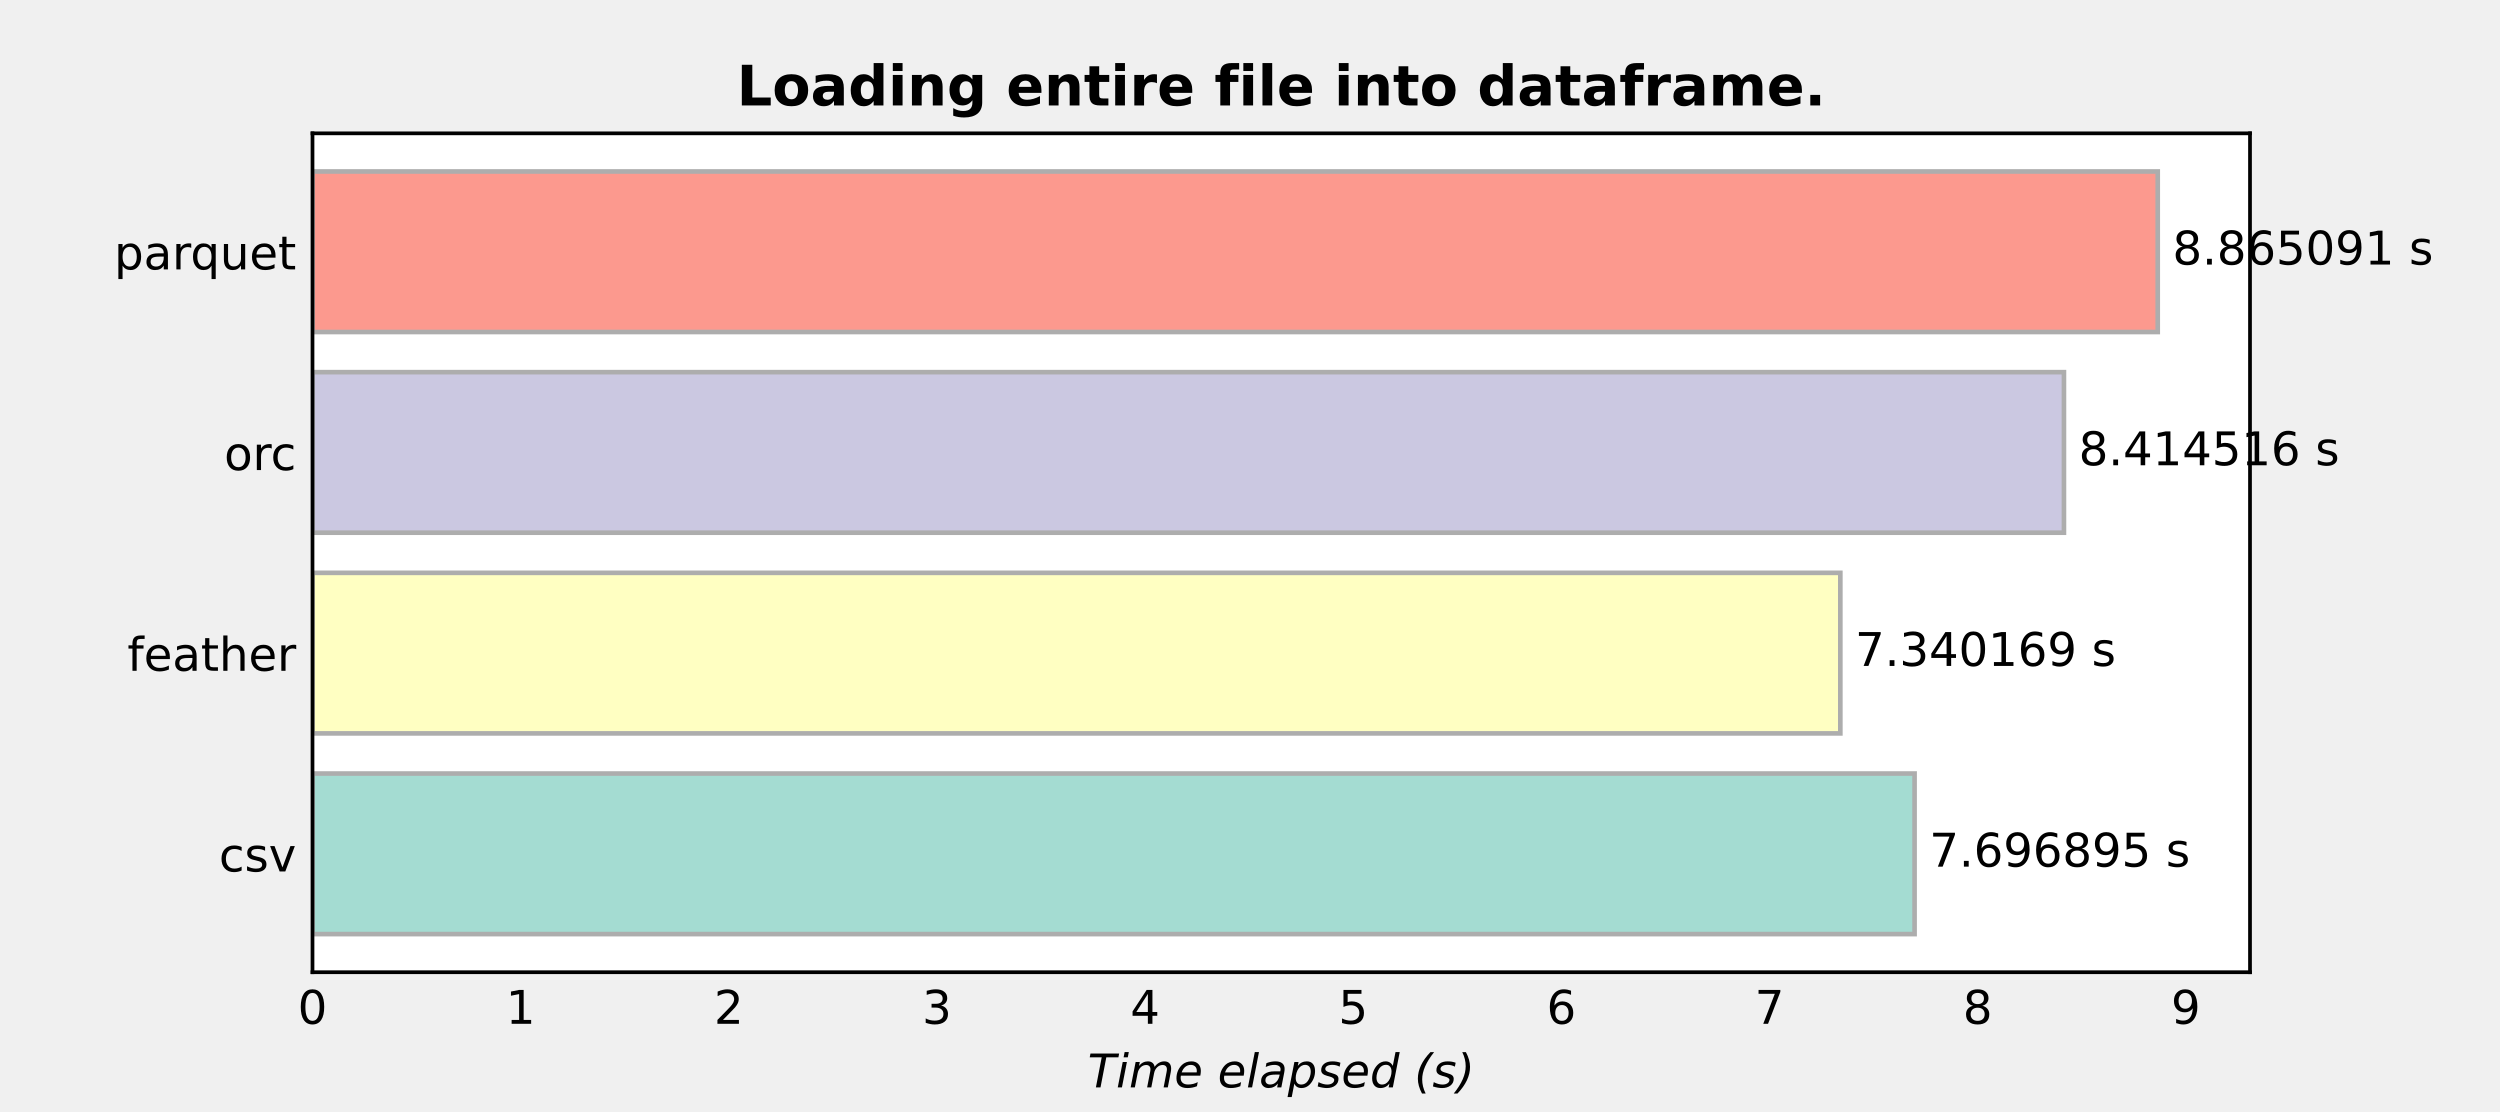
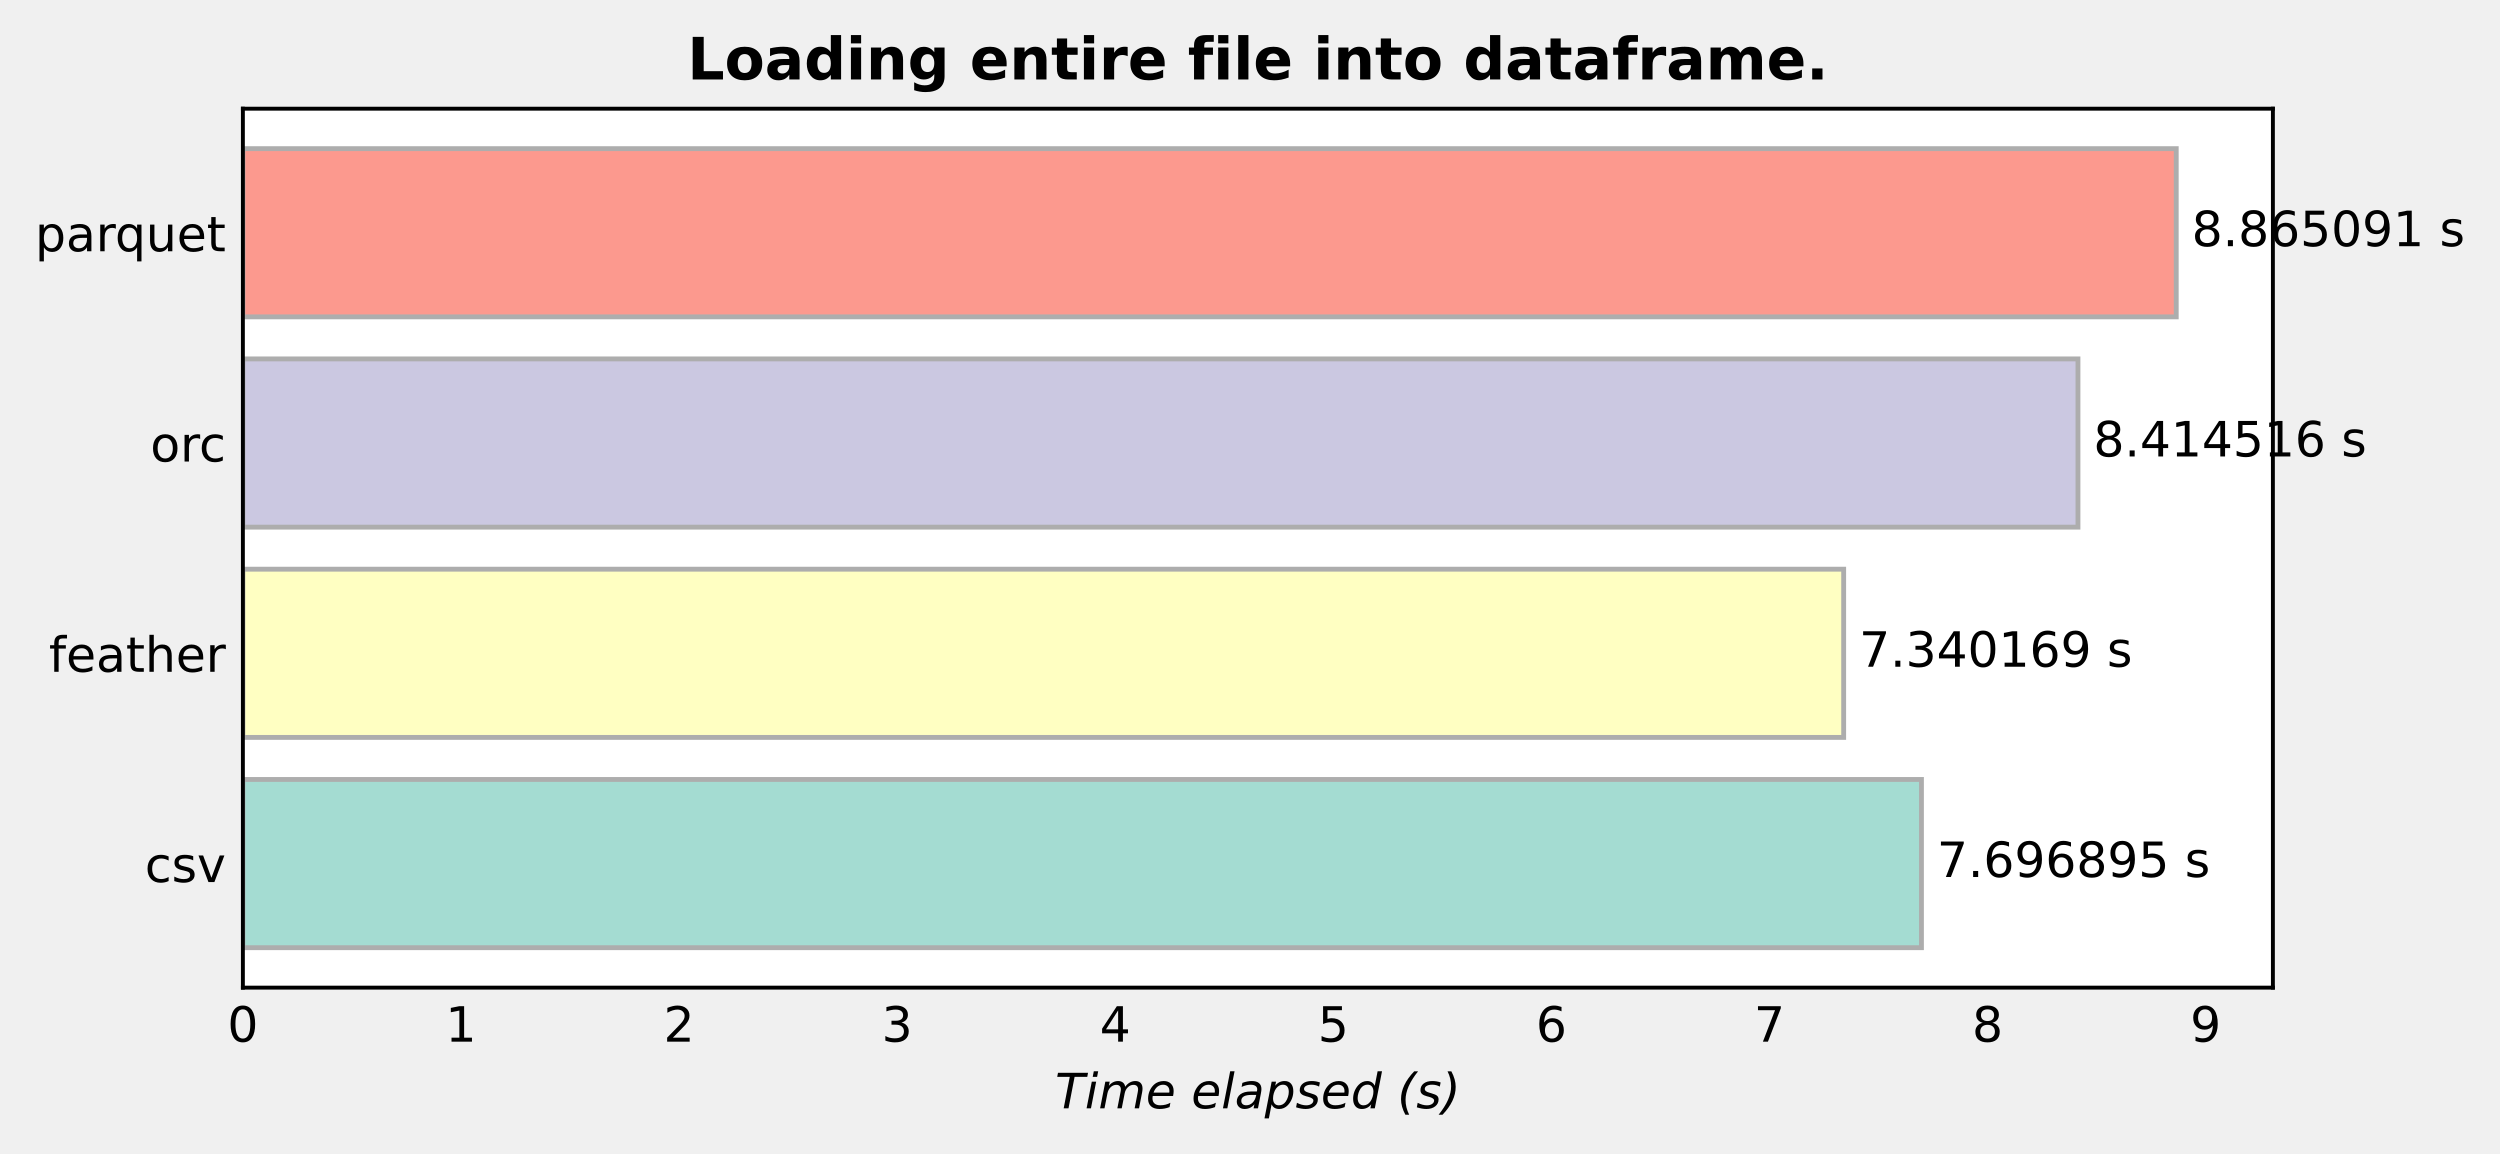
- <svg xmlns="http://www.w3.org/2000/svg" xmlns:xlink="http://www.w3.org/1999/xlink" width="537.84pt" height="239.04pt" viewBox="0 0 537.84 239.04" version="1.1">
+ <svg xmlns="http://www.w3.org/2000/svg" xmlns:xlink="http://www.w3.org/1999/xlink" width="513.33pt" height="236.85pt" viewBox="0 0 513.33 236.85" version="1.1">
  <defs>
    <style type="text/css">*{stroke-linejoin: round; stroke-linecap: butt}</style>
  </defs>
  <g id="figure_1">
    <g id="patch_1">
-       <path d="M 0 239.04  L 537.84 239.04  L 537.84 0  L 0 0  L 0 239.04  z " style="fill: none" />
+       <path d="M 0 236.85  L 513.33 236.85  L 513.33 0  L 0 0  L 0 236.85  z " style="fill: none" />
    </g>
    <g id="axes_1">
      <g id="patch_2">
-         <path d="M 67.23 209.16  L 484.056 209.16  L 484.056 28.685  L 67.23 28.685  z " style="fill: #ffffff" />
+         <path d="M 49.872 202.793  L 466.698 202.793  L 466.698 22.318  L 49.872 22.318  z " style="fill: #ffffff" />
      </g>
      <g id="patch_3">
-         <path d="M 67.23 200.957  L 411.896 200.957  L 411.896 166.416  L 67.23 166.416  z " clip-path="url(#pee83404144)" style="fill: #8dd3c7; opacity: 0.8; stroke: #999999; stroke-linejoin: miter" />
+         <path d="M 49.872 194.59  L 394.537 194.59  L 394.537 160.049  L 49.872 160.049  z " clip-path="url(#pc0031dbb52)" style="fill: #8dd3c7; opacity: 0.8; stroke: #999999; stroke-linejoin: miter" />
      </g>
      <g id="patch_4">
-         <path d="M 67.23 157.781  L 395.921 157.781  L 395.921 123.24  L 67.23 123.24  z " clip-path="url(#pee83404144)" style="fill: #ffffb3; opacity: 0.8; stroke: #999999; stroke-linejoin: miter" />
+         <path d="M 49.872 151.414  L 378.563 151.414  L 378.563 116.873  L 49.872 116.873  z " clip-path="url(#pc0031dbb52)" style="fill: #ffffb3; opacity: 0.8; stroke: #999999; stroke-linejoin: miter" />
      </g>
      <g id="patch_5">
-         <path d="M 67.23 114.605  L 444.03 114.605  L 444.03 80.064  L 67.23 80.064  z " clip-path="url(#pee83404144)" style="fill: #bebada; opacity: 0.8; stroke: #999999; stroke-linejoin: miter" />
+         <path d="M 49.872 108.238  L 426.672 108.238  L 426.672 73.697  L 49.872 73.697  z " clip-path="url(#pc0031dbb52)" style="fill: #bebada; opacity: 0.8; stroke: #999999; stroke-linejoin: miter" />
      </g>
      <g id="patch_6">
-         <path d="M 67.23 71.429  L 464.207 71.429  L 464.207 36.888  L 67.23 36.888  z " clip-path="url(#pee83404144)" style="fill: #fb8072; opacity: 0.8; stroke: #999999; stroke-linejoin: miter" />
+         <path d="M 49.872 65.062  L 446.849 65.062  L 446.849 30.522  L 49.872 30.522  z " clip-path="url(#pc0031dbb52)" style="fill: #fb8072; opacity: 0.8; stroke: #999999; stroke-linejoin: miter" />
      </g>
      <g id="matplotlib.axis_1">
        <g id="xtick_1">
          <g id="line2d_1" />
          <g id="text_1">
-             <g transform="translate(64.04875 220.2584)scale(0.1 -0.1)">
+             <g transform="translate(46.69062 213.8918)scale(0.1 -0.1)">
              <defs>
                <path id="DejaVuSans-30" d="M 2034 4250  Q 1547 4250 1301 3770  Q 1056 3291 1056 2328  Q 1056 1369 1301 889  Q 1547 409 2034 409  Q 2525 409 2770 889  Q 3016 1369 3016 2328  Q 3016 3291 2770 3770  Q 2525 4250 2034 4250  z M 2034 4750  Q 2819 4750 3233 4129  Q 3647 3509 3647 2328  Q 3647 1150 3233 529  Q 2819 -91 2034 -91  Q 1250 -91 836 529  Q 422 1150 422 2328  Q 422 3509 836 4129  Q 1250 4750 2034 4750  z " transform="scale(0.015625)" />
              </defs>
              <use xlink:href="#DejaVuSans-30" />
            </g>
          </g>
        </g>
        <g id="xtick_2">
          <g id="line2d_2" />
          <g id="text_2">
-             <g transform="translate(108.8286 220.2584)scale(0.1 -0.1)">
+             <g transform="translate(91.47044 213.8918)scale(0.1 -0.1)">
              <defs>
                <path id="DejaVuSans-31" d="M 794 531  L 1825 531  L 1825 4091  L 703 3866  L 703 4441  L 1819 4666  L 2450 4666  L 2450 531  L 3481 531  L 3481 0  L 794 0  L 794 531  z " transform="scale(0.015625)" />
              </defs>
              <use xlink:href="#DejaVuSans-31" />
            </g>
          </g>
        </g>
        <g id="xtick_3">
          <g id="line2d_3" />
          <g id="text_3">
-             <g transform="translate(153.6084 220.2584)scale(0.1 -0.1)">
+             <g transform="translate(136.2503 213.8918)scale(0.1 -0.1)">
              <defs>
                <path id="DejaVuSans-32" d="M 1228 531  L 3431 531  L 3431 0  L 469 0  L 469 531  Q 828 903 1448 1529  Q 2069 2156 2228 2338  Q 2531 2678 2651 2914  Q 2772 3150 2772 3378  Q 2772 3750 2511 3984  Q 2250 4219 1831 4219  Q 1534 4219 1204 4116  Q 875 4013 500 3803  L 500 4441  Q 881 4594 1212 4672  Q 1544 4750 1819 4750  Q 2544 4750 2975 4387  Q 3406 4025 3406 3419  Q 3406 3131 3298 2873  Q 3191 2616 2906 2266  Q 2828 2175 2409 1742  Q 1991 1309 1228 531  z " transform="scale(0.015625)" />
              </defs>
              <use xlink:href="#DejaVuSans-32" />
            </g>
          </g>
        </g>
        <g id="xtick_4">
          <g id="line2d_4" />
          <g id="text_4">
-             <g transform="translate(198.3882 220.2584)scale(0.1 -0.1)">
+             <g transform="translate(181.0301 213.8918)scale(0.1 -0.1)">
              <defs>
                <path id="DejaVuSans-33" d="M 2597 2516  Q 3050 2419 3304 2112  Q 3559 1806 3559 1356  Q 3559 666 3084 287  Q 2609 -91 1734 -91  Q 1441 -91 1130 -33  Q 819 25 488 141  L 488 750  Q 750 597 1062 519  Q 1375 441 1716 441  Q 2309 441 2620 675  Q 2931 909 2931 1356  Q 2931 1769 2642 2001  Q 2353 2234 1838 2234  L 1294 2234  L 1294 2753  L 1863 2753  Q 2328 2753 2575 2939  Q 2822 3125 2822 3475  Q 2822 3834 2567 4026  Q 2313 4219 1838 4219  Q 1578 4219 1281 4162  Q 984 4106 628 3988  L 628 4550  Q 988 4650 1302 4700  Q 1616 4750 1894 4750  Q 2613 4750 3031 4423  Q 3450 4097 3450 3541  Q 3450 3153 3228 2886  Q 3006 2619 2597 2516  z " transform="scale(0.015625)" />
              </defs>
              <use xlink:href="#DejaVuSans-33" />
            </g>
          </g>
        </g>
        <g id="xtick_5">
          <g id="line2d_5" />
          <g id="text_5">
-             <g transform="translate(243.168 220.2584)scale(0.1 -0.1)">
+             <g transform="translate(225.8099 213.8918)scale(0.1 -0.1)">
              <defs>
                <path id="DejaVuSans-34" d="M 2419 4116  L 825 1625  L 2419 1625  L 2419 4116  z M 2253 4666  L 3047 4666  L 3047 1625  L 3713 1625  L 3713 1100  L 3047 1100  L 3047 0  L 2419 0  L 2419 1100  L 313 1100  L 313 1709  L 2253 4666  z " transform="scale(0.015625)" />
              </defs>
              <use xlink:href="#DejaVuSans-34" />
            </g>
          </g>
        </g>
        <g id="xtick_6">
          <g id="line2d_6" />
          <g id="text_6">
-             <g transform="translate(287.9478 220.2584)scale(0.1 -0.1)">
+             <g transform="translate(270.5897 213.8918)scale(0.1 -0.1)">
              <defs>
                <path id="DejaVuSans-35" d="M 691 4666  L 3169 4666  L 3169 4134  L 1269 4134  L 1269 2991  Q 1406 3038 1543 3061  Q 1681 3084 1819 3084  Q 2600 3084 3056 2656  Q 3513 2228 3513 1497  Q 3513 744 3044 326  Q 2575 -91 1722 -91  Q 1428 -91 1123 -41  Q 819 9 494 109  L 494 744  Q 775 591 1075 516  Q 1375 441 1709 441  Q 2250 441 2565 725  Q 2881 1009 2881 1497  Q 2881 1984 2565 2268  Q 2250 2553 1709 2553  Q 1456 2553 1204 2497  Q 953 2441 691 2322  L 691 4666  z " transform="scale(0.015625)" />
              </defs>
              <use xlink:href="#DejaVuSans-35" />
            </g>
          </g>
        </g>
        <g id="xtick_7">
          <g id="line2d_7" />
          <g id="text_7">
-             <g transform="translate(332.7277 220.2584)scale(0.1 -0.1)">
+             <g transform="translate(315.3695 213.8918)scale(0.1 -0.1)">
              <defs>
                <path id="DejaVuSans-36" d="M 2113 2584  Q 1688 2584 1439 2293  Q 1191 2003 1191 1497  Q 1191 994 1439 701  Q 1688 409 2113 409  Q 2538 409 2786 701  Q 3034 994 3034 1497  Q 3034 2003 2786 2293  Q 2538 2584 2113 2584  z M 3366 4563  L 3366 3988  Q 3128 4100 2886 4159  Q 2644 4219 2406 4219  Q 1781 4219 1451 3797  Q 1122 3375 1075 2522  Q 1259 2794 1537 2939  Q 1816 3084 2150 3084  Q 2853 3084 3261 2657  Q 3669 2231 3669 1497  Q 3669 778 3244 343  Q 2819 -91 2113 -91  Q 1303 -91 875 529  Q 447 1150 447 2328  Q 447 3434 972 4092  Q 1497 4750 2381 4750  Q 2619 4750 2861 4703  Q 3103 4656 3366 4563  z " transform="scale(0.015625)" />
              </defs>
              <use xlink:href="#DejaVuSans-36" />
            </g>
          </g>
        </g>
        <g id="xtick_8">
          <g id="line2d_8" />
          <g id="text_8">
-             <g transform="translate(377.5075 220.2584)scale(0.1 -0.1)">
+             <g transform="translate(360.1493 213.8918)scale(0.1 -0.1)">
              <defs>
                <path id="DejaVuSans-37" d="M 525 4666  L 3525 4666  L 3525 4397  L 1831 0  L 1172 0  L 2766 4134  L 525 4134  L 525 4666  z " transform="scale(0.015625)" />
              </defs>
              <use xlink:href="#DejaVuSans-37" />
            </g>
          </g>
        </g>
        <g id="xtick_9">
          <g id="line2d_9" />
          <g id="text_9">
-             <g transform="translate(422.2873 220.2584)scale(0.1 -0.1)">
+             <g transform="translate(404.9292 213.8918)scale(0.1 -0.1)">
              <defs>
                <path id="DejaVuSans-38" d="M 2034 2216  Q 1584 2216 1326 1975  Q 1069 1734 1069 1313  Q 1069 891 1326 650  Q 1584 409 2034 409  Q 2484 409 2743 651  Q 3003 894 3003 1313  Q 3003 1734 2745 1975  Q 2488 2216 2034 2216  z M 1403 2484  Q 997 2584 770 2862  Q 544 3141 544 3541  Q 544 4100 942 4425  Q 1341 4750 2034 4750  Q 2731 4750 3128 4425  Q 3525 4100 3525 3541  Q 3525 3141 3298 2862  Q 3072 2584 2669 2484  Q 3125 2378 3379 2068  Q 3634 1759 3634 1313  Q 3634 634 3220 271  Q 2806 -91 2034 -91  Q 1263 -91 848 271  Q 434 634 434 1313  Q 434 1759 690 2068  Q 947 2378 1403 2484  z M 1172 3481  Q 1172 3119 1398 2916  Q 1625 2713 2034 2713  Q 2441 2713 2670 2916  Q 2900 3119 2900 3481  Q 2900 3844 2670 4047  Q 2441 4250 2034 4250  Q 1625 4250 1398 4047  Q 1172 3844 1172 3481  z " transform="scale(0.015625)" />
              </defs>
              <use xlink:href="#DejaVuSans-38" />
            </g>
          </g>
        </g>
        <g id="xtick_10">
          <g id="line2d_10" />
          <g id="text_10">
-             <g transform="translate(467.0671 220.2584)scale(0.1 -0.1)">
+             <g transform="translate(449.709 213.8918)scale(0.1 -0.1)">
              <defs>
                <path id="DejaVuSans-39" d="M 703 97  L 703 672  Q 941 559 1184 500  Q 1428 441 1663 441  Q 2288 441 2617 861  Q 2947 1281 2994 2138  Q 2813 1869 2534 1725  Q 2256 1581 1919 1581  Q 1219 1581 811 2004  Q 403 2428 403 3163  Q 403 3881 828 4315  Q 1253 4750 1959 4750  Q 2769 4750 3195 4129  Q 3622 3509 3622 2328  Q 3622 1225 3098 567  Q 2575 -91 1691 -91  Q 1453 -91 1209 -44  Q 966 3 703 97  z M 1959 2075  Q 2384 2075 2632 2365  Q 2881 2656 2881 3163  Q 2881 3666 2632 3958  Q 2384 4250 1959 4250  Q 1534 4250 1286 3958  Q 1038 3666 1038 3163  Q 1038 2656 1286 2365  Q 1534 2075 1959 2075  z " transform="scale(0.015625)" />
              </defs>
              <use xlink:href="#DejaVuSans-39" />
            </g>
          </g>
        </g>
        <g id="text_11">
-           <g transform="translate(234.0094 233.9366)scale(0.1 -0.1)">
+           <g transform="translate(216.6513 227.5699)scale(0.1 -0.1)">
            <defs>
              <path id="DejaVuSans-Oblique-54" d="M 378 4666  L 4325 4666  L 4225 4134  L 2559 4134  L 1759 0  L 1125 0  L 1925 4134  L 275 4134  L 378 4666  z " transform="scale(0.015625)" />
              <path id="DejaVuSans-Oblique-69" d="M 1172 4863  L 1747 4863  L 1606 4134  L 1031 4134  L 1172 4863  z M 909 3500  L 1484 3500  L 800 0  L 225 0  L 909 3500  z " transform="scale(0.015625)" />
              <path id="DejaVuSans-Oblique-6d" d="M 5747 2113  L 5338 0  L 4763 0  L 5166 2094  Q 5191 2228 5203 2325  Q 5216 2422 5216 2491  Q 5216 2772 5059 2928  Q 4903 3084 4622 3084  Q 4203 3084 3875 2770  Q 3547 2456 3450 1953  L 3066 0  L 2491 0  L 2900 2094  Q 2925 2209 2937 2307  Q 2950 2406 2950 2484  Q 2950 2769 2794 2926  Q 2638 3084 2363 3084  Q 1938 3084 1609 2770  Q 1281 2456 1184 1953  L 800 0  L 225 0  L 909 3500  L 1484 3500  L 1375 2956  Q 1609 3263 1923 3423  Q 2238 3584 2597 3584  Q 2978 3584 3223 3384  Q 3469 3184 3519 2828  Q 3781 3197 4126 3390  Q 4472 3584 4856 3584  Q 5306 3584 5551 3325  Q 5797 3066 5797 2591  Q 5797 2488 5784 2364  Q 5772 2241 5747 2113  z " transform="scale(0.015625)" />
              <path id="DejaVuSans-Oblique-65" d="M 3078 2063  Q 3088 2113 3092 2166  Q 3097 2219 3097 2272  Q 3097 2653 2873 2875  Q 2650 3097 2266 3097  Q 1838 3097 1509 2826  Q 1181 2556 1013 2059  L 3078 2063  z M 3578 1613  L 903 1613  Q 884 1494 878 1425  Q 872 1356 872 1306  Q 872 872 1139 634  Q 1406 397 1894 397  Q 2269 397 2603 481  Q 2938 566 3225 728  L 3116 159  Q 2806 34 2476 -28  Q 2147 -91 1806 -91  Q 1078 -91 686 257  Q 294 606 294 1247  Q 294 1794 489 2264  Q 684 2734 1063 3103  Q 1306 3334 1642 3459  Q 1978 3584 2356 3584  Q 2950 3584 3301 3228  Q 3653 2872 3653 2272  Q 3653 2128 3634 1964  Q 3616 1800 3578 1613  z " transform="scale(0.015625)" />
              <path id="DejaVuSans-Oblique-20" transform="scale(0.015625)" />
              <path id="DejaVuSans-Oblique-6c" d="M 1172 4863  L 1747 4863  L 800 0  L 225 0  L 1172 4863  z " transform="scale(0.015625)" />
              <path id="DejaVuSans-Oblique-61" d="M 3438 1997  L 3047 0  L 2472 0  L 2578 531  Q 2325 219 2001 64  Q 1678 -91 1281 -91  Q 834 -91 548 182  Q 263 456 263 884  Q 263 1497 752 1853  Q 1241 2209 2100 2209  L 2900 2209  L 2931 2363  Q 2938 2388 2941 2417  Q 2944 2447 2944 2509  Q 2944 2788 2717 2942  Q 2491 3097 2081 3097  Q 1800 3097 1504 3025  Q 1209 2953 897 2809  L 997 3341  Q 1322 3463 1633 3523  Q 1944 3584 2234 3584  Q 2853 3584 3176 3315  Q 3500 3047 3500 2534  Q 3500 2431 3484 2292  Q 3469 2153 3438 1997  z M 2816 1759  L 2241 1759  Q 1534 1759 1195 1570  Q 856 1381 856 984  Q 856 709 1029 553  Q 1203 397 1509 397  Q 1978 397 2328 733  Q 2678 1069 2791 1631  L 2816 1759  z " transform="scale(0.015625)" />
              <path id="DejaVuSans-Oblique-70" d="M 3175 2156  Q 3175 2616 2975 2859  Q 2775 3103 2400 3103  Q 2144 3103 1911 2972  Q 1678 2841 1497 2591  Q 1319 2344 1212 1994  Q 1106 1644 1106 1300  Q 1106 863 1306 627  Q 1506 391 1875 391  Q 2147 391 2380 519  Q 2613 647 2778 891  Q 2956 1147 3065 1494  Q 3175 1841 3175 2156  z M 1394 2969  Q 1625 3272 1939 3428  Q 2253 3584 2638 3584  Q 3175 3584 3472 3232  Q 3769 2881 3769 2247  Q 3769 1728 3584 1258  Q 3400 788 3053 416  Q 2822 169 2531 39  Q 2241 -91 1919 -91  Q 1547 -91 1294 64  Q 1041 219 916 525  L 556 -1331  L -19 -1331  L 922 3500  L 1497 3500  L 1394 2969  z " transform="scale(0.015625)" />
              <path id="DejaVuSans-Oblique-73" d="M 3200 3397  L 3091 2853  Q 2863 2978 2609 3040  Q 2356 3103 2088 3103  Q 1634 3103 1373 2948  Q 1113 2794 1113 2528  Q 1113 2219 1719 2053  Q 1766 2041 1788 2034  L 1972 1978  Q 2547 1819 2739 1644  Q 2931 1469 2931 1166  Q 2931 609 2489 259  Q 2047 -91 1331 -91  Q 1053 -91 747 -37  Q 441 16 72 128  L 184 722  Q 500 559 806 475  Q 1113 391 1394 391  Q 1816 391 2080 572  Q 2344 753 2344 1031  Q 2344 1331 1650 1516  L 1591 1531  L 1394 1581  Q 956 1697 753 1886  Q 550 2075 550 2369  Q 550 2928 970 3256  Q 1391 3584 2113 3584  Q 2397 3584 2667 3537  Q 2938 3491 3200 3397  z " transform="scale(0.015625)" />
              <path id="DejaVuSans-Oblique-64" d="M 2675 525  Q 2444 222 2128 65  Q 1813 -91 1428 -91  Q 903 -91 598 267  Q 294 625 294 1247  Q 294 1766 478 2236  Q 663 2706 1013 3078  Q 1244 3325 1534 3454  Q 1825 3584 2144 3584  Q 2481 3584 2739 3421  Q 2997 3259 3138 2956  L 3513 4863  L 4091 4863  L 3144 0  L 2566 0  L 2675 525  z M 891 1350  Q 891 897 1095 644  Q 1300 391 1663 391  Q 1931 391 2161 520  Q 2391 650 2566 903  Q 2750 1166 2856 1509  Q 2963 1853 2963 2188  Q 2963 2622 2758 2865  Q 2553 3109 2194 3109  Q 1922 3109 1687 2981  Q 1453 2853 1288 2613  Q 1106 2353 998 2009  Q 891 1666 891 1350  z " transform="scale(0.015625)" />
              <path id="DejaVuSans-Oblique-28" d="M 2731 4856  Q 1903 3822 1495 2892  Q 1088 1963 1088 1100  Q 1088 606 1206 120  Q 1325 -366 1563 -844  L 1063 -844  Q 775 -306 634 201  Q 494 709 494 1197  Q 494 2125 923 3036  Q 1353 3947 2222 4856  L 2731 4856  z " transform="scale(0.015625)" />
              <path id="DejaVuSans-Oblique-29" d="M -397 -844  Q 434 191 840 1120  Q 1247 2050 1247 2913  Q 1247 3406 1130 3892  Q 1013 4378 775 4856  L 1275 4856  Q 1563 4316 1703 3812  Q 1844 3309 1844 2822  Q 1844 1891 1411 973  Q 978 56 116 -844  L -397 -844  z " transform="scale(0.015625)" />
            </defs>
            <use xlink:href="#DejaVuSans-Oblique-54" />
            <use xlink:href="#DejaVuSans-Oblique-69" x="61.084" />
            <use xlink:href="#DejaVuSans-Oblique-6d" x="88.867" />
            <use xlink:href="#DejaVuSans-Oblique-65" x="186.279" />
            <use xlink:href="#DejaVuSans-Oblique-20" x="247.803" />
            <use xlink:href="#DejaVuSans-Oblique-65" x="279.59" />
            <use xlink:href="#DejaVuSans-Oblique-6c" x="341.113" />
            <use xlink:href="#DejaVuSans-Oblique-61" x="368.896" />
            <use xlink:href="#DejaVuSans-Oblique-70" x="430.176" />
            <use xlink:href="#DejaVuSans-Oblique-73" x="493.652" />
            <use xlink:href="#DejaVuSans-Oblique-65" x="545.752" />
            <use xlink:href="#DejaVuSans-Oblique-64" x="607.275" />
            <use xlink:href="#DejaVuSans-Oblique-20" x="670.752" />
            <use xlink:href="#DejaVuSans-Oblique-28" x="702.539" />
            <use xlink:href="#DejaVuSans-Oblique-73" x="741.553" />
            <use xlink:href="#DejaVuSans-Oblique-29" x="793.652" />
          </g>
        </g>
      </g>
      <g id="matplotlib.axis_2">
        <g id="ytick_1">
          <g id="line2d_11" />
          <g id="text_12">
-             <g transform="translate(47.10344 187.4854)scale(0.1 -0.1)">
+             <g transform="translate(29.74531 181.1188)scale(0.1 -0.1)">
              <defs>
                <path id="DejaVuSans-63" d="M 3122 3366  L 3122 2828  Q 2878 2963 2633 3030  Q 2388 3097 2138 3097  Q 1578 3097 1268 2742  Q 959 2388 959 1747  Q 959 1106 1268 751  Q 1578 397 2138 397  Q 2388 397 2633 464  Q 2878 531 3122 666  L 3122 134  Q 2881 22 2623 -34  Q 2366 -91 2075 -91  Q 1284 -91 818 406  Q 353 903 353 1747  Q 353 2603 823 3093  Q 1294 3584 2113 3584  Q 2378 3584 2631 3529  Q 2884 3475 3122 3366  z " transform="scale(0.015625)" />
                <path id="DejaVuSans-73" d="M 2834 3397  L 2834 2853  Q 2591 2978 2328 3040  Q 2066 3103 1784 3103  Q 1356 3103 1142 2972  Q 928 2841 928 2578  Q 928 2378 1081 2264  Q 1234 2150 1697 2047  L 1894 2003  Q 2506 1872 2764 1633  Q 3022 1394 3022 966  Q 3022 478 2636 193  Q 2250 -91 1575 -91  Q 1294 -91 989 -36  Q 684 19 347 128  L 347 722  Q 666 556 975 473  Q 1284 391 1588 391  Q 1994 391 2212 530  Q 2431 669 2431 922  Q 2431 1156 2273 1281  Q 2116 1406 1581 1522  L 1381 1569  Q 847 1681 609 1914  Q 372 2147 372 2553  Q 372 3047 722 3315  Q 1072 3584 1716 3584  Q 2034 3584 2315 3537  Q 2597 3491 2834 3397  z " transform="scale(0.015625)" />
                <path id="DejaVuSans-76" d="M 191 3500  L 800 3500  L 1894 563  L 2988 3500  L 3597 3500  L 2284 0  L 1503 0  L 191 3500  z " transform="scale(0.015625)" />
              </defs>
              <use xlink:href="#DejaVuSans-63" />
              <use xlink:href="#DejaVuSans-73" x="54.98" />
              <use xlink:href="#DejaVuSans-76" x="107.08" />
            </g>
          </g>
        </g>
        <g id="ytick_2">
          <g id="line2d_12" />
          <g id="text_13">
-             <g transform="translate(27.40656 144.3096)scale(0.1 -0.1)">
+             <g transform="translate(10.04844 137.9429)scale(0.1 -0.1)">
              <defs>
                <path id="DejaVuSans-66" d="M 2375 4863  L 2375 4384  L 1825 4384  Q 1516 4384 1395 4259  Q 1275 4134 1275 3809  L 1275 3500  L 2222 3500  L 2222 3053  L 1275 3053  L 1275 0  L 697 0  L 697 3053  L 147 3053  L 147 3500  L 697 3500  L 697 3744  Q 697 4328 969 4595  Q 1241 4863 1831 4863  L 2375 4863  z " transform="scale(0.015625)" />
                <path id="DejaVuSans-65" d="M 3597 1894  L 3597 1613  L 953 1613  Q 991 1019 1311 708  Q 1631 397 2203 397  Q 2534 397 2845 478  Q 3156 559 3463 722  L 3463 178  Q 3153 47 2828 -22  Q 2503 -91 2169 -91  Q 1331 -91 842 396  Q 353 884 353 1716  Q 353 2575 817 3079  Q 1281 3584 2069 3584  Q 2775 3584 3186 3129  Q 3597 2675 3597 1894  z M 3022 2063  Q 3016 2534 2758 2815  Q 2500 3097 2075 3097  Q 1594 3097 1305 2825  Q 1016 2553 972 2059  L 3022 2063  z " transform="scale(0.015625)" />
                <path id="DejaVuSans-61" d="M 2194 1759  Q 1497 1759 1228 1600  Q 959 1441 959 1056  Q 959 750 1161 570  Q 1363 391 1709 391  Q 2188 391 2477 730  Q 2766 1069 2766 1631  L 2766 1759  L 2194 1759  z M 3341 1997  L 3341 0  L 2766 0  L 2766 531  Q 2569 213 2275 61  Q 1981 -91 1556 -91  Q 1019 -91 701 211  Q 384 513 384 1019  Q 384 1609 779 1909  Q 1175 2209 1959 2209  L 2766 2209  L 2766 2266  Q 2766 2663 2505 2880  Q 2244 3097 1772 3097  Q 1472 3097 1187 3025  Q 903 2953 641 2809  L 641 3341  Q 956 3463 1253 3523  Q 1550 3584 1831 3584  Q 2591 3584 2966 3190  Q 3341 2797 3341 1997  z " transform="scale(0.015625)" />
                <path id="DejaVuSans-74" d="M 1172 4494  L 1172 3500  L 2356 3500  L 2356 3053  L 1172 3053  L 1172 1153  Q 1172 725 1289 603  Q 1406 481 1766 481  L 2356 481  L 2356 0  L 1766 0  Q 1100 0 847 248  Q 594 497 594 1153  L 594 3053  L 172 3053  L 172 3500  L 594 3500  L 594 4494  L 1172 4494  z " transform="scale(0.015625)" />
                <path id="DejaVuSans-68" d="M 3513 2113  L 3513 0  L 2938 0  L 2938 2094  Q 2938 2591 2744 2837  Q 2550 3084 2163 3084  Q 1697 3084 1428 2787  Q 1159 2491 1159 1978  L 1159 0  L 581 0  L 581 4863  L 1159 4863  L 1159 2956  Q 1366 3272 1645 3428  Q 1925 3584 2291 3584  Q 2894 3584 3203 3211  Q 3513 2838 3513 2113  z " transform="scale(0.015625)" />
                <path id="DejaVuSans-72" d="M 2631 2963  Q 2534 3019 2420 3045  Q 2306 3072 2169 3072  Q 1681 3072 1420 2755  Q 1159 2438 1159 1844  L 1159 0  L 581 0  L 581 3500  L 1159 3500  L 1159 2956  Q 1341 3275 1631 3429  Q 1922 3584 2338 3584  Q 2397 3584 2469 3576  Q 2541 3569 2628 3553  L 2631 2963  z " transform="scale(0.015625)" />
              </defs>
              <use xlink:href="#DejaVuSans-66" />
              <use xlink:href="#DejaVuSans-65" x="35.205" />
              <use xlink:href="#DejaVuSans-61" x="96.729" />
              <use xlink:href="#DejaVuSans-74" x="158.008" />
              <use xlink:href="#DejaVuSans-68" x="197.217" />
              <use xlink:href="#DejaVuSans-65" x="260.596" />
              <use xlink:href="#DejaVuSans-72" x="322.119" />
            </g>
          </g>
        </g>
        <g id="ytick_3">
          <g id="line2d_13" />
          <g id="text_14">
-             <g transform="translate(48.22687 101.1337)scale(0.1 -0.1)">
+             <g transform="translate(30.86875 94.767)scale(0.1 -0.1)">
              <defs>
                <path id="DejaVuSans-6f" d="M 1959 3097  Q 1497 3097 1228 2736  Q 959 2375 959 1747  Q 959 1119 1226 758  Q 1494 397 1959 397  Q 2419 397 2687 759  Q 2956 1122 2956 1747  Q 2956 2369 2687 2733  Q 2419 3097 1959 3097  z M 1959 3584  Q 2709 3584 3137 3096  Q 3566 2609 3566 1747  Q 3566 888 3137 398  Q 2709 -91 1959 -91  Q 1206 -91 779 398  Q 353 888 353 1747  Q 353 2609 779 3096  Q 1206 3584 1959 3584  z " transform="scale(0.015625)" />
              </defs>
              <use xlink:href="#DejaVuSans-6f" />
              <use xlink:href="#DejaVuSans-72" x="61.182" />
              <use xlink:href="#DejaVuSans-63" x="100.045" />
            </g>
          </g>
        </g>
        <g id="ytick_4">
          <g id="line2d_14" />
          <g id="text_15">
-             <g transform="translate(24.55813 57.95779)scale(0.1 -0.1)">
+             <g transform="translate(7.2 51.59112)scale(0.1 -0.1)">
              <defs>
                <path id="DejaVuSans-70" d="M 1159 525  L 1159 -1331  L 581 -1331  L 581 3500  L 1159 3500  L 1159 2969  Q 1341 3281 1617 3432  Q 1894 3584 2278 3584  Q 2916 3584 3314 3078  Q 3713 2572 3713 1747  Q 3713 922 3314 415  Q 2916 -91 2278 -91  Q 1894 -91 1617 61  Q 1341 213 1159 525  z M 3116 1747  Q 3116 2381 2855 2742  Q 2594 3103 2138 3103  Q 1681 3103 1420 2742  Q 1159 2381 1159 1747  Q 1159 1113 1420 752  Q 1681 391 2138 391  Q 2594 391 2855 752  Q 3116 1113 3116 1747  z " transform="scale(0.015625)" />
                <path id="DejaVuSans-71" d="M 947 1747  Q 947 1113 1208 752  Q 1469 391 1925 391  Q 2381 391 2643 752  Q 2906 1113 2906 1747  Q 2906 2381 2643 2742  Q 2381 3103 1925 3103  Q 1469 3103 1208 2742  Q 947 2381 947 1747  z M 2906 525  Q 2725 213 2448 61  Q 2172 -91 1784 -91  Q 1150 -91 751 415  Q 353 922 353 1747  Q 353 2572 751 3078  Q 1150 3584 1784 3584  Q 2172 3584 2448 3432  Q 2725 3281 2906 2969  L 2906 3500  L 3481 3500  L 3481 -1331  L 2906 -1331  L 2906 525  z " transform="scale(0.015625)" />
                <path id="DejaVuSans-75" d="M 544 1381  L 544 3500  L 1119 3500  L 1119 1403  Q 1119 906 1312 657  Q 1506 409 1894 409  Q 2359 409 2629 706  Q 2900 1003 2900 1516  L 2900 3500  L 3475 3500  L 3475 0  L 2900 0  L 2900 538  Q 2691 219 2414 64  Q 2138 -91 1772 -91  Q 1169 -91 856 284  Q 544 659 544 1381  z M 1991 3584  L 1991 3584  z " transform="scale(0.015625)" />
              </defs>
              <use xlink:href="#DejaVuSans-70" />
              <use xlink:href="#DejaVuSans-61" x="63.477" />
              <use xlink:href="#DejaVuSans-72" x="124.756" />
              <use xlink:href="#DejaVuSans-71" x="164.119" />
              <use xlink:href="#DejaVuSans-75" x="227.596" />
              <use xlink:href="#DejaVuSans-65" x="290.975" />
              <use xlink:href="#DejaVuSans-74" x="352.498" />
            </g>
          </g>
        </g>
      </g>
      <g id="patch_7">
-         <path d="M 67.23 209.16  L 67.23 28.685  " style="fill: none; stroke: #000000; stroke-width: 0.8; stroke-linejoin: miter; stroke-linecap: square" />
+         <path d="M 49.872 202.793  L 49.872 22.318  " style="fill: none; stroke: #000000; stroke-width: 0.8; stroke-linejoin: miter; stroke-linecap: square" />
      </g>
      <g id="patch_8">
-         <path d="M 484.056 209.16  L 484.056 28.685  " style="fill: none; stroke: #000000; stroke-width: 0.8; stroke-linejoin: miter; stroke-linecap: square" />
+         <path d="M 466.698 202.793  L 466.698 22.318  " style="fill: none; stroke: #000000; stroke-width: 0.8; stroke-linejoin: miter; stroke-linecap: square" />
      </g>
      <g id="patch_9">
-         <path d="M 67.23 209.16  L 484.056 209.16  " style="fill: none; stroke: #000000; stroke-width: 0.8; stroke-linejoin: miter; stroke-linecap: square" />
+         <path d="M 49.872 202.793  L 466.698 202.793  " style="fill: none; stroke: #000000; stroke-width: 0.8; stroke-linejoin: miter; stroke-linecap: square" />
      </g>
      <g id="patch_10">
-         <path d="M 67.23 28.685  L 484.056 28.685  " style="fill: none; stroke: #000000; stroke-width: 0.8; stroke-linejoin: miter; stroke-linecap: square" />
+         <path d="M 49.872 22.318  L 466.698 22.318  " style="fill: none; stroke: #000000; stroke-width: 0.8; stroke-linejoin: miter; stroke-linecap: square" />
      </g>
      <g id="text_16">
-         <g transform="translate(411.8956 186.4456)scale(0.1 -0.1)">
+         <g transform="translate(394.5374 180.0789)scale(0.1 -0.1)">
          <defs>
            <path id="DejaVuSans-20" transform="scale(0.015625)" />
            <path id="DejaVuSans-2e" d="M 684 794  L 1344 794  L 1344 0  L 684 0  L 684 794  z " transform="scale(0.015625)" />
          </defs>
          <use xlink:href="#DejaVuSans-20" />
          <use xlink:href="#DejaVuSans-37" x="31.787" />
          <use xlink:href="#DejaVuSans-2e" x="95.41" />
          <use xlink:href="#DejaVuSans-36" x="127.197" />
          <use xlink:href="#DejaVuSans-39" x="190.82" />
          <use xlink:href="#DejaVuSans-36" x="254.443" />
          <use xlink:href="#DejaVuSans-38" x="318.066" />
          <use xlink:href="#DejaVuSans-39" x="381.689" />
          <use xlink:href="#DejaVuSans-35" x="445.312" />
          <use xlink:href="#DejaVuSans-20" x="508.936" />
          <use xlink:href="#DejaVuSans-73" x="540.723" />
        </g>
      </g>
      <g id="text_17">
-         <g transform="translate(395.9214 143.2697)scale(0.1 -0.1)">
+         <g transform="translate(378.5633 136.903)scale(0.1 -0.1)">
          <use xlink:href="#DejaVuSans-20" />
          <use xlink:href="#DejaVuSans-37" x="31.787" />
          <use xlink:href="#DejaVuSans-2e" x="95.41" />
          <use xlink:href="#DejaVuSans-33" x="127.197" />
          <use xlink:href="#DejaVuSans-34" x="190.82" />
          <use xlink:href="#DejaVuSans-30" x="254.443" />
          <use xlink:href="#DejaVuSans-31" x="318.066" />
          <use xlink:href="#DejaVuSans-36" x="381.689" />
          <use xlink:href="#DejaVuSans-39" x="445.312" />
          <use xlink:href="#DejaVuSans-20" x="508.936" />
          <use xlink:href="#DejaVuSans-73" x="540.723" />
        </g>
      </g>
      <g id="text_18">
-         <g transform="translate(444.0305 100.0938)scale(0.1 -0.1)">
+         <g transform="translate(426.6724 93.72716)scale(0.1 -0.1)">
          <use xlink:href="#DejaVuSans-20" />
          <use xlink:href="#DejaVuSans-38" x="31.787" />
          <use xlink:href="#DejaVuSans-2e" x="95.41" />
          <use xlink:href="#DejaVuSans-34" x="127.197" />
          <use xlink:href="#DejaVuSans-31" x="190.82" />
          <use xlink:href="#DejaVuSans-34" x="254.443" />
          <use xlink:href="#DejaVuSans-35" x="318.066" />
          <use xlink:href="#DejaVuSans-31" x="381.689" />
          <use xlink:href="#DejaVuSans-36" x="445.312" />
          <use xlink:href="#DejaVuSans-20" x="508.936" />
          <use xlink:href="#DejaVuSans-73" x="540.723" />
        </g>
      </g>
      <g id="text_19">
-         <g transform="translate(464.2071 56.91795)scale(0.1 -0.1)">
+         <g transform="translate(446.849 50.55127)scale(0.1 -0.1)">
          <use xlink:href="#DejaVuSans-20" />
          <use xlink:href="#DejaVuSans-38" x="31.787" />
          <use xlink:href="#DejaVuSans-2e" x="95.41" />
          <use xlink:href="#DejaVuSans-38" x="127.197" />
          <use xlink:href="#DejaVuSans-36" x="190.82" />
          <use xlink:href="#DejaVuSans-35" x="254.443" />
          <use xlink:href="#DejaVuSans-30" x="318.066" />
          <use xlink:href="#DejaVuSans-39" x="381.689" />
          <use xlink:href="#DejaVuSans-31" x="445.312" />
          <use xlink:href="#DejaVuSans-20" x="508.936" />
          <use xlink:href="#DejaVuSans-73" x="540.723" />
        </g>
      </g>
      <g id="text_20">
-         <g transform="translate(158.4911 22.6848)scale(0.12 -0.12)">
+         <g transform="translate(141.133 16.31812)scale(0.12 -0.12)">
          <defs>
            <path id="DejaVuSans-Bold-4c" d="M 588 4666  L 1791 4666  L 1791 909  L 3903 909  L 3903 0  L 588 0  L 588 4666  z " transform="scale(0.015625)" />
            <path id="DejaVuSans-Bold-6f" d="M 2203 2784  Q 1831 2784 1636 2517  Q 1441 2250 1441 1747  Q 1441 1244 1636 976  Q 1831 709 2203 709  Q 2569 709 2762 976  Q 2956 1244 2956 1747  Q 2956 2250 2762 2517  Q 2569 2784 2203 2784  z M 2203 3584  Q 3106 3584 3614 3096  Q 4122 2609 4122 1747  Q 4122 884 3614 396  Q 3106 -91 2203 -91  Q 1297 -91 786 396  Q 275 884 275 1747  Q 275 2609 786 3096  Q 1297 3584 2203 3584  z " transform="scale(0.015625)" />
            <path id="DejaVuSans-Bold-61" d="M 2106 1575  Q 1756 1575 1579 1456  Q 1403 1338 1403 1106  Q 1403 894 1545 773  Q 1688 653 1941 653  Q 2256 653 2472 879  Q 2688 1106 2688 1447  L 2688 1575  L 2106 1575  z M 3816 1997  L 3816 0  L 2688 0  L 2688 519  Q 2463 200 2181 54  Q 1900 -91 1497 -91  Q 953 -91 614 226  Q 275 544 275 1050  Q 275 1666 698 1953  Q 1122 2241 2028 2241  L 2688 2241  L 2688 2328  Q 2688 2594 2478 2717  Q 2269 2841 1825 2841  Q 1466 2841 1156 2769  Q 847 2697 581 2553  L 581 3406  Q 941 3494 1303 3539  Q 1666 3584 2028 3584  Q 2975 3584 3395 3211  Q 3816 2838 3816 1997  z " transform="scale(0.015625)" />
            <path id="DejaVuSans-Bold-64" d="M 2919 2988  L 2919 4863  L 4044 4863  L 4044 0  L 2919 0  L 2919 506  Q 2688 197 2409 53  Q 2131 -91 1766 -91  Q 1119 -91 703 423  Q 288 938 288 1747  Q 288 2556 703 3070  Q 1119 3584 1766 3584  Q 2128 3584 2408 3439  Q 2688 3294 2919 2988  z M 2181 722  Q 2541 722 2730 984  Q 2919 1247 2919 1747  Q 2919 2247 2730 2509  Q 2541 2772 2181 2772  Q 1825 2772 1636 2509  Q 1447 2247 1447 1747  Q 1447 1247 1636 984  Q 1825 722 2181 722  z " transform="scale(0.015625)" />
            <path id="DejaVuSans-Bold-69" d="M 538 3500  L 1656 3500  L 1656 0  L 538 0  L 538 3500  z M 538 4863  L 1656 4863  L 1656 3950  L 538 3950  L 538 4863  z " transform="scale(0.015625)" />
            <path id="DejaVuSans-Bold-6e" d="M 4056 2131  L 4056 0  L 2931 0  L 2931 347  L 2931 1631  Q 2931 2084 2911 2256  Q 2891 2428 2841 2509  Q 2775 2619 2662 2680  Q 2550 2741 2406 2741  Q 2056 2741 1856 2470  Q 1656 2200 1656 1722  L 1656 0  L 538 0  L 538 3500  L 1656 3500  L 1656 2988  Q 1909 3294 2193 3439  Q 2478 3584 2822 3584  Q 3428 3584 3742 3212  Q 4056 2841 4056 2131  z " transform="scale(0.015625)" />
            <path id="DejaVuSans-Bold-67" d="M 2919 594  Q 2688 288 2409 144  Q 2131 0 1766 0  Q 1125 0 706 504  Q 288 1009 288 1791  Q 288 2575 706 3076  Q 1125 3578 1766 3578  Q 2131 3578 2409 3434  Q 2688 3291 2919 2981  L 2919 3500  L 4044 3500  L 4044 353  Q 4044 -491 3511 -936  Q 2978 -1381 1966 -1381  Q 1638 -1381 1331 -1331  Q 1025 -1281 716 -1178  L 716 -306  Q 1009 -475 1290 -558  Q 1572 -641 1856 -641  Q 2406 -641 2662 -400  Q 2919 -159 2919 353  L 2919 594  z M 2181 2772  Q 1834 2772 1640 2515  Q 1447 2259 1447 1791  Q 1447 1309 1634 1061  Q 1822 813 2181 813  Q 2531 813 2725 1069  Q 2919 1325 2919 1791  Q 2919 2259 2725 2515  Q 2531 2772 2181 2772  z " transform="scale(0.015625)" />
            <path id="DejaVuSans-Bold-20" transform="scale(0.015625)" />
            <path id="DejaVuSans-Bold-65" d="M 4031 1759  L 4031 1441  L 1416 1441  Q 1456 1047 1700 850  Q 1944 653 2381 653  Q 2734 653 3104 758  Q 3475 863 3866 1075  L 3866 213  Q 3469 63 3072 -14  Q 2675 -91 2278 -91  Q 1328 -91 801 392  Q 275 875 275 1747  Q 275 2603 792 3093  Q 1309 3584 2216 3584  Q 3041 3584 3536 3087  Q 4031 2591 4031 1759  z M 2881 2131  Q 2881 2450 2695 2645  Q 2509 2841 2209 2841  Q 1884 2841 1681 2658  Q 1478 2475 1428 2131  L 2881 2131  z " transform="scale(0.015625)" />
            <path id="DejaVuSans-Bold-74" d="M 1759 4494  L 1759 3500  L 2913 3500  L 2913 2700  L 1759 2700  L 1759 1216  Q 1759 972 1856 886  Q 1953 800 2241 800  L 2816 800  L 2816 0  L 1856 0  Q 1194 0 917 276  Q 641 553 641 1216  L 641 2700  L 84 2700  L 84 3500  L 641 3500  L 641 4494  L 1759 4494  z " transform="scale(0.015625)" />
            <path id="DejaVuSans-Bold-72" d="M 3138 2547  Q 2991 2616 2845 2648  Q 2700 2681 2553 2681  Q 2122 2681 1889 2404  Q 1656 2128 1656 1613  L 1656 0  L 538 0  L 538 3500  L 1656 3500  L 1656 2925  Q 1872 3269 2151 3426  Q 2431 3584 2822 3584  Q 2878 3584 2943 3579  Q 3009 3575 3134 3559  L 3138 2547  z " transform="scale(0.015625)" />
            <path id="DejaVuSans-Bold-66" d="M 2841 4863  L 2841 4128  L 2222 4128  Q 1984 4128 1890 4042  Q 1797 3956 1797 3744  L 1797 3500  L 2753 3500  L 2753 2700  L 1797 2700  L 1797 0  L 678 0  L 678 2700  L 122 2700  L 122 3500  L 678 3500  L 678 3744  Q 678 4316 997 4589  Q 1316 4863 1984 4863  L 2841 4863  z " transform="scale(0.015625)" />
            <path id="DejaVuSans-Bold-6c" d="M 538 4863  L 1656 4863  L 1656 0  L 538 0  L 538 4863  z " transform="scale(0.015625)" />
            <path id="DejaVuSans-Bold-6d" d="M 3781 2919  Q 3994 3244 4286 3414  Q 4578 3584 4928 3584  Q 5531 3584 5847 3212  Q 6163 2841 6163 2131  L 6163 0  L 5038 0  L 5038 1825  Q 5041 1866 5042 1909  Q 5044 1953 5044 2034  Q 5044 2406 4934 2573  Q 4825 2741 4581 2741  Q 4263 2741 4089 2478  Q 3916 2216 3909 1719  L 3909 0  L 2784 0  L 2784 1825  Q 2784 2406 2684 2573  Q 2584 2741 2328 2741  Q 2006 2741 1831 2477  Q 1656 2213 1656 1722  L 1656 0  L 531 0  L 531 3500  L 1656 3500  L 1656 2988  Q 1863 3284 2130 3434  Q 2397 3584 2719 3584  Q 3081 3584 3359 3409  Q 3638 3234 3781 2919  z " transform="scale(0.015625)" />
            <path id="DejaVuSans-Bold-2e" d="M 653 1209  L 1778 1209  L 1778 0  L 653 0  L 653 1209  z " transform="scale(0.015625)" />
          </defs>
          <use xlink:href="#DejaVuSans-Bold-4c" />
          <use xlink:href="#DejaVuSans-Bold-6f" x="63.721" />
          <use xlink:href="#DejaVuSans-Bold-61" x="132.422" />
          <use xlink:href="#DejaVuSans-Bold-64" x="199.902" />
          <use xlink:href="#DejaVuSans-Bold-69" x="271.484" />
          <use xlink:href="#DejaVuSans-Bold-6e" x="305.762" />
          <use xlink:href="#DejaVuSans-Bold-67" x="376.953" />
          <use xlink:href="#DejaVuSans-Bold-20" x="448.535" />
          <use xlink:href="#DejaVuSans-Bold-65" x="483.35" />
          <use xlink:href="#DejaVuSans-Bold-6e" x="551.172" />
          <use xlink:href="#DejaVuSans-Bold-74" x="622.363" />
          <use xlink:href="#DejaVuSans-Bold-69" x="670.166" />
          <use xlink:href="#DejaVuSans-Bold-72" x="704.443" />
          <use xlink:href="#DejaVuSans-Bold-65" x="753.76" />
          <use xlink:href="#DejaVuSans-Bold-20" x="821.582" />
          <use xlink:href="#DejaVuSans-Bold-66" x="856.396" />
          <use xlink:href="#DejaVuSans-Bold-69" x="899.902" />
          <use xlink:href="#DejaVuSans-Bold-6c" x="934.18" />
          <use xlink:href="#DejaVuSans-Bold-65" x="968.457" />
          <use xlink:href="#DejaVuSans-Bold-20" x="1036.279" />
          <use xlink:href="#DejaVuSans-Bold-69" x="1071.094" />
          <use xlink:href="#DejaVuSans-Bold-6e" x="1105.371" />
          <use xlink:href="#DejaVuSans-Bold-74" x="1176.562" />
          <use xlink:href="#DejaVuSans-Bold-6f" x="1224.365" />
          <use xlink:href="#DejaVuSans-Bold-20" x="1293.066" />
          <use xlink:href="#DejaVuSans-Bold-64" x="1327.881" />
          <use xlink:href="#DejaVuSans-Bold-61" x="1399.463" />
          <use xlink:href="#DejaVuSans-Bold-74" x="1466.943" />
          <use xlink:href="#DejaVuSans-Bold-61" x="1514.746" />
          <use xlink:href="#DejaVuSans-Bold-66" x="1582.227" />
          <use xlink:href="#DejaVuSans-Bold-72" x="1625.732" />
          <use xlink:href="#DejaVuSans-Bold-61" x="1675.049" />
          <use xlink:href="#DejaVuSans-Bold-6d" x="1742.529" />
          <use xlink:href="#DejaVuSans-Bold-65" x="1846.729" />
          <use xlink:href="#DejaVuSans-Bold-2e" x="1914.551" />
        </g>
      </g>
    </g>
  </g>
  <defs>
-     <clipPath id="pee83404144">
-       <rect x="67.23" y="28.685" width="416.826" height="180.475" />
+     <clipPath id="pc0031dbb52">
+       <rect x="49.872" y="22.318" width="416.826" height="180.475" />
    </clipPath>
  </defs>
</svg>
